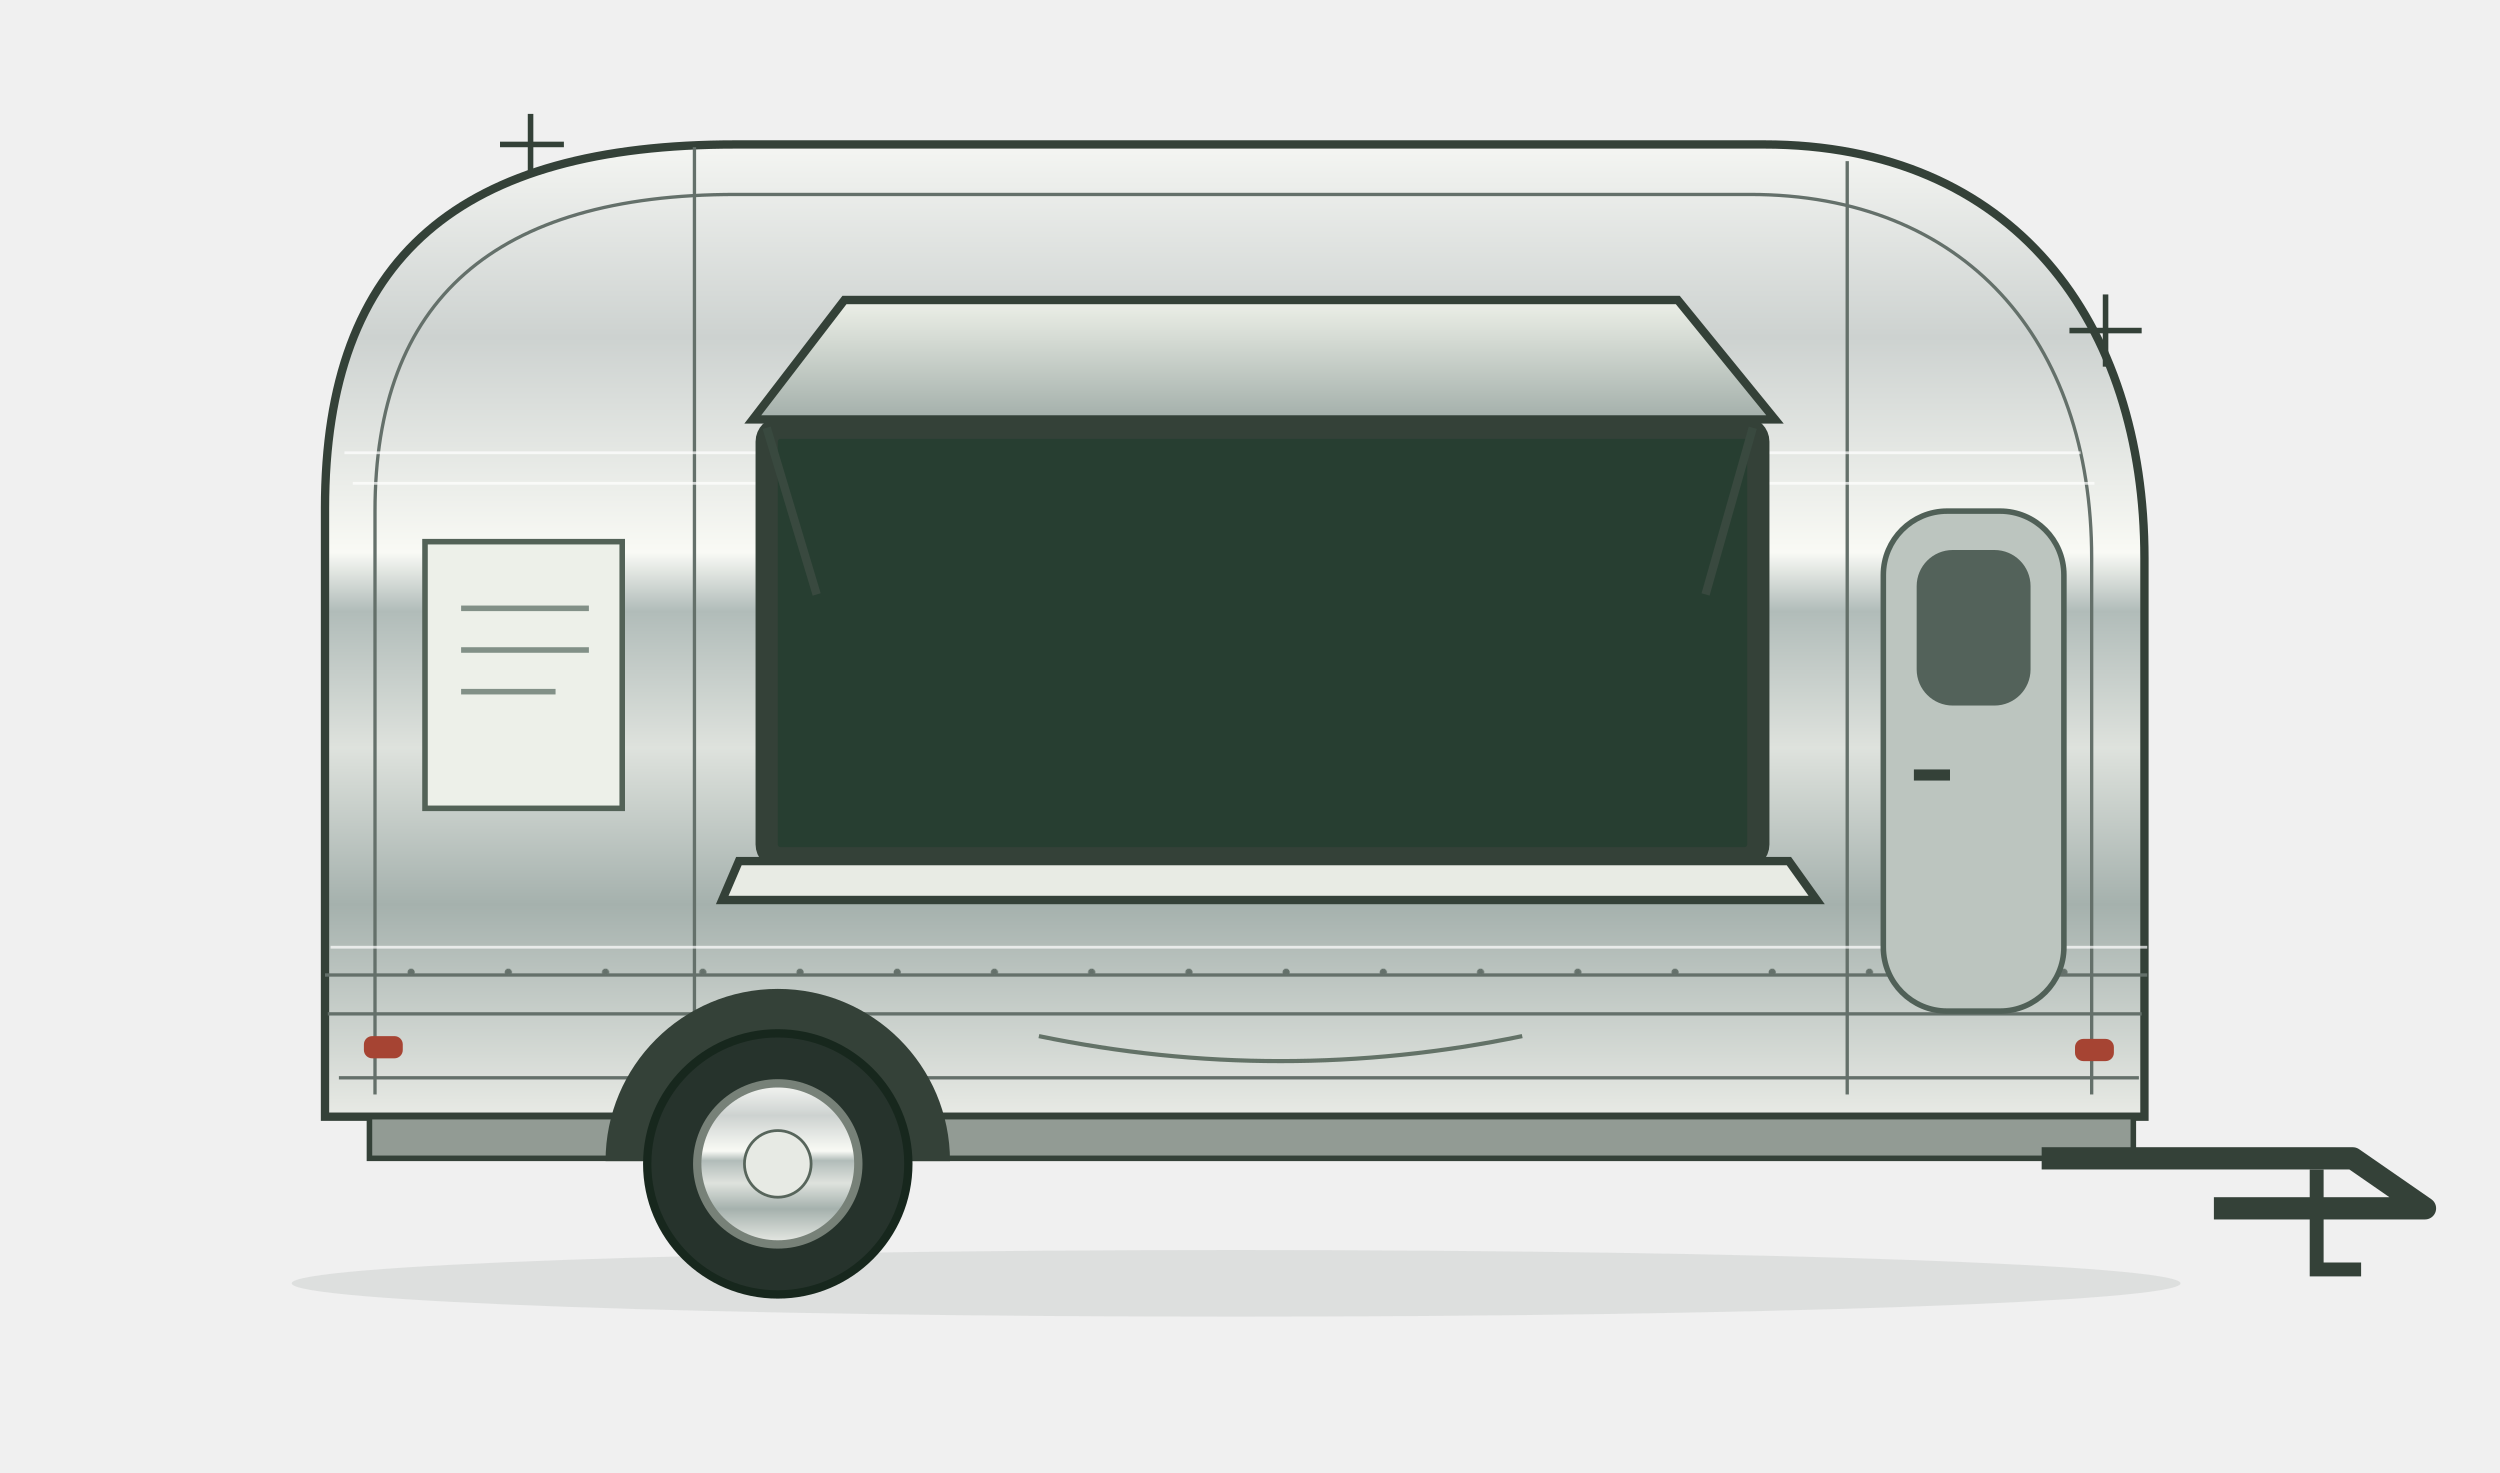
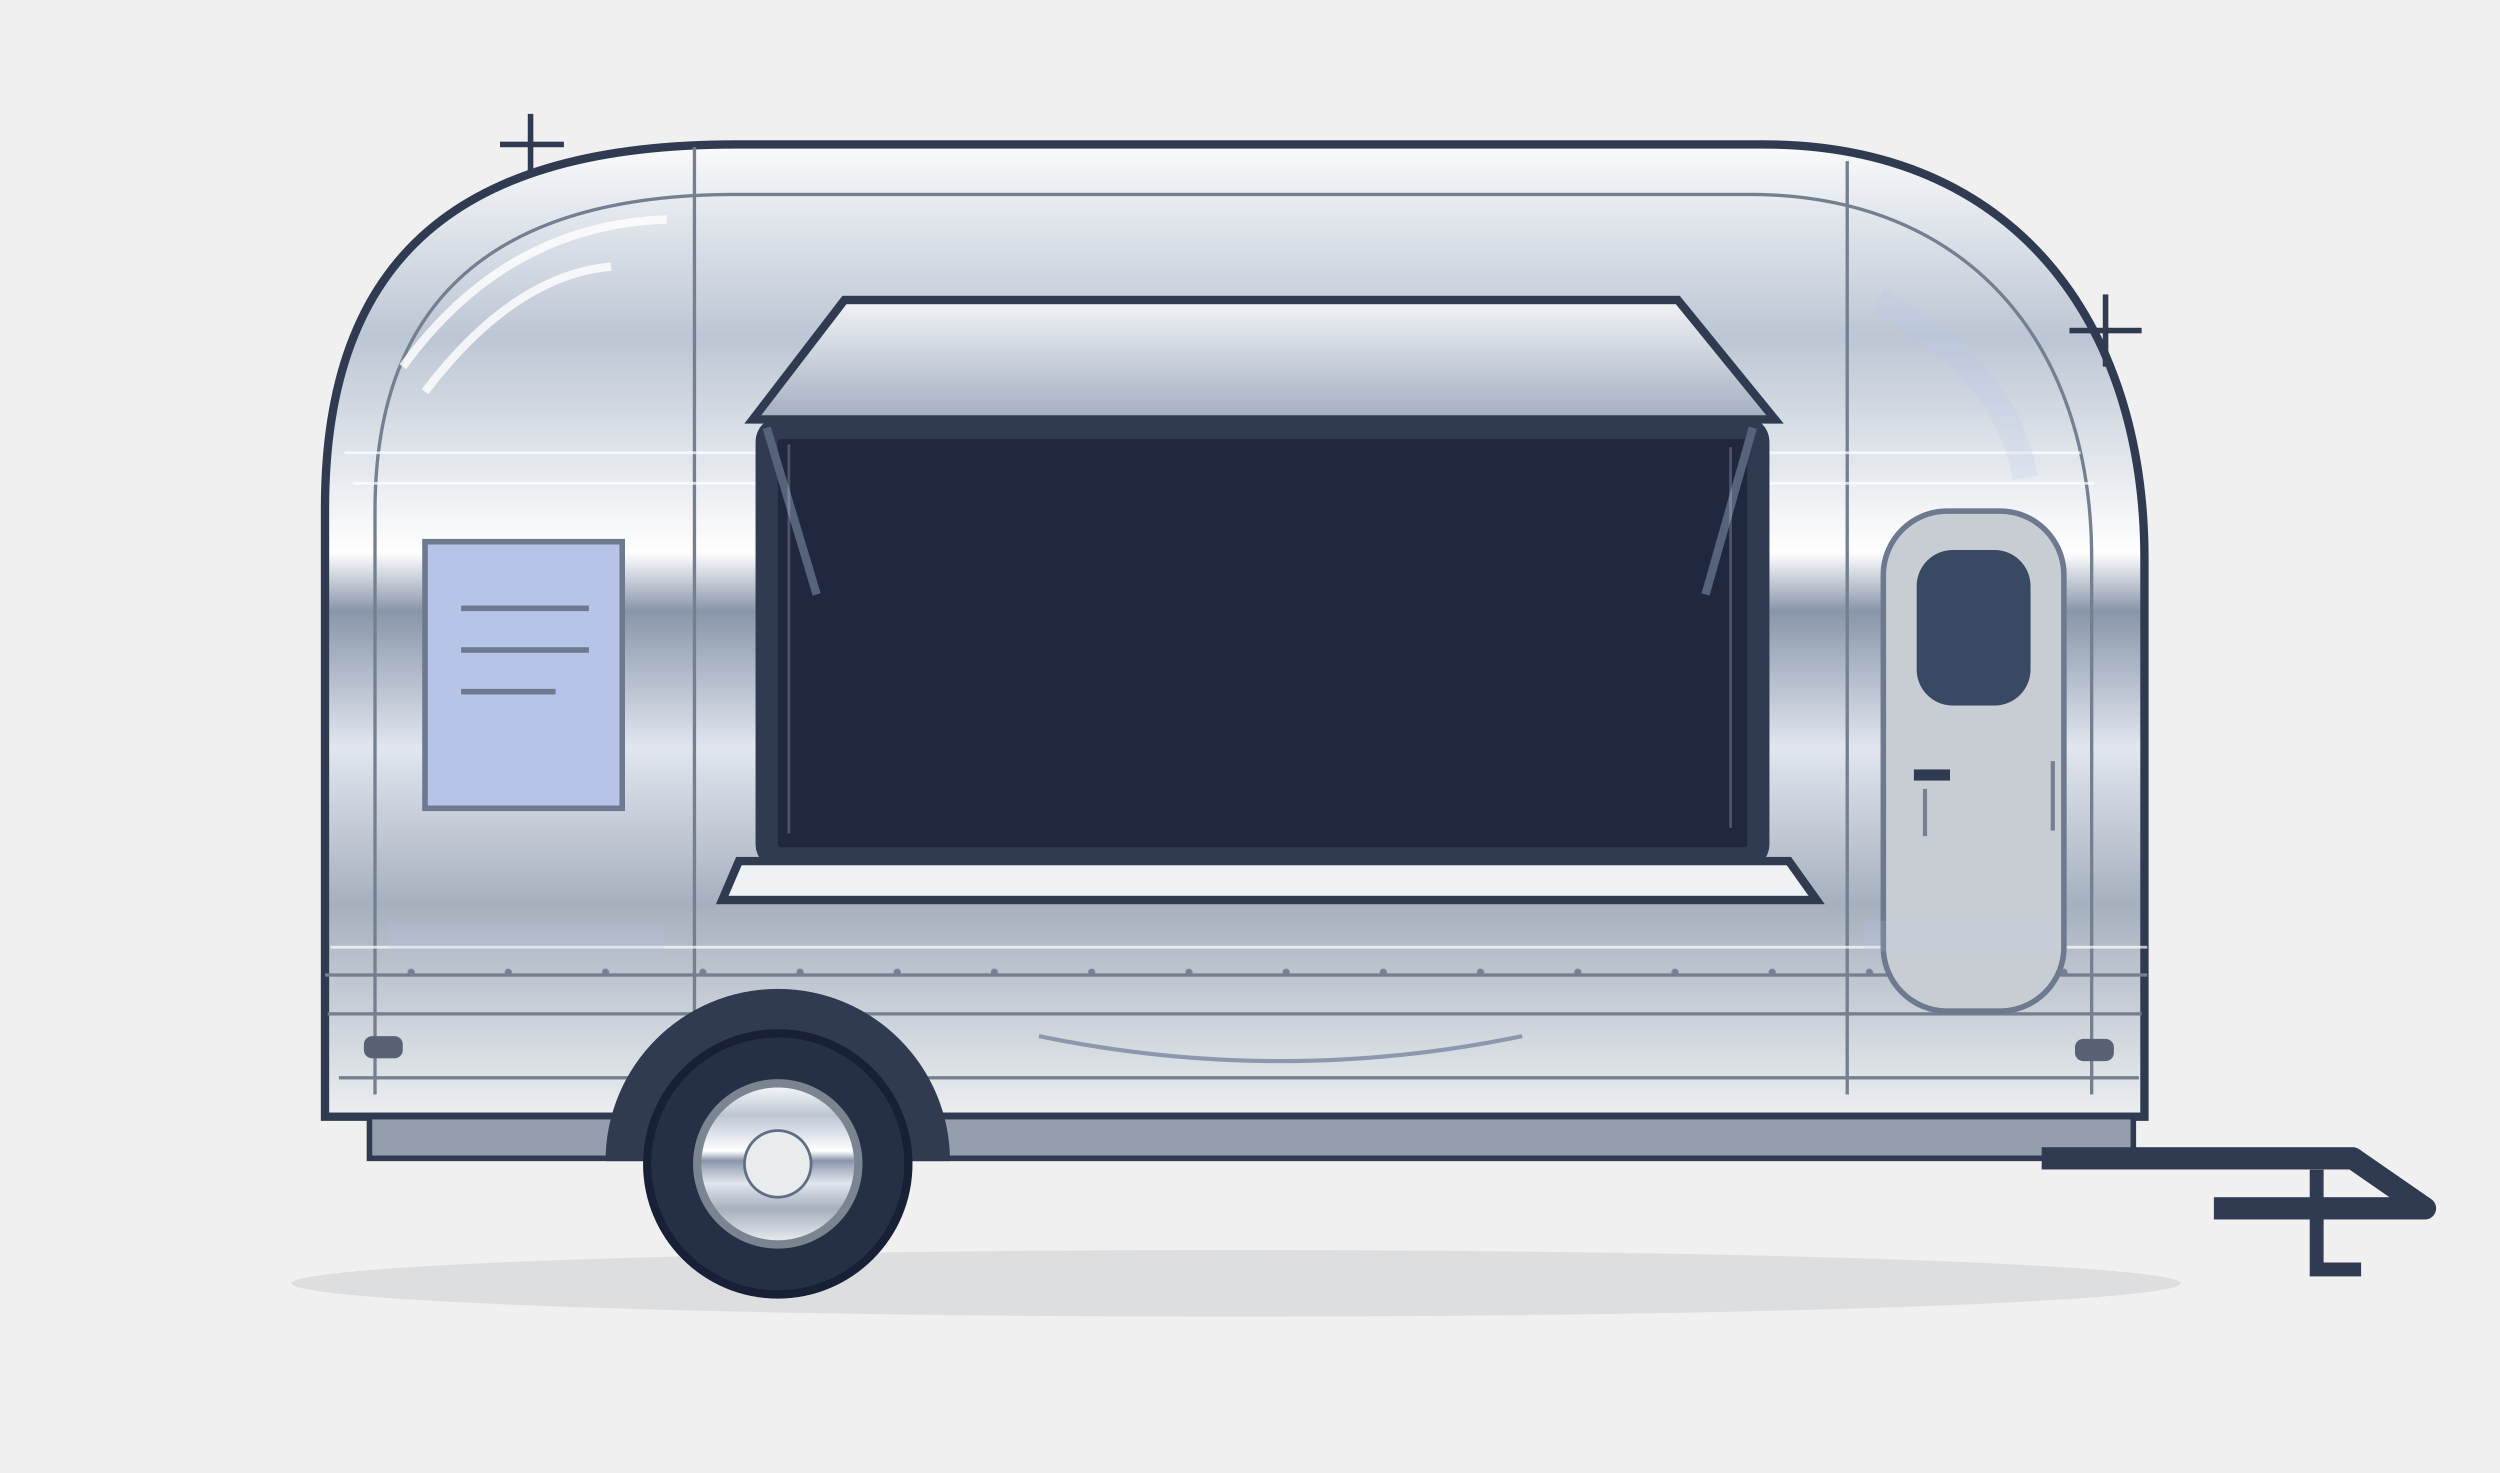
<svg xmlns="http://www.w3.org/2000/svg" viewBox="0 0 900 530" fill="none">
  <defs>
    <linearGradient id="metal" x1="0" y1="0" x2="0" y2="1">
-       <stop stop-color="#f5f6f3" />
-       <stop offset=".2" stop-color="#cdd2d0" />
-       <stop offset=".42" stop-color="#f9faf5" />
-       <stop offset=".48" stop-color="#b1bcb9" />
-       <stop offset=".62" stop-color="#dee2dd" />
-       <stop offset=".78" stop-color="#a5b1ad" />
-       <stop offset="1" stop-color="#e9ebe6" />
+       <stop stop-color="#fafbfc" />
+       <stop offset=".2" stop-color="#bcc6d4" />
+       <stop offset=".42" stop-color="#ffffff" />
+       <stop offset=".48" stop-color="#8996aa" />
+       <stop offset=".62" stop-color="#e1e6ef" />
+       <stop offset=".78" stop-color="#a6b0be" />
+       <stop offset="1" stop-color="#edf0f2" />
    </linearGradient>
    <linearGradient id="awning" x2="0" y2="1">
-       <stop stop-color="#edf0e8" />
-       <stop offset="1" stop-color="#a3afaa" />
+       <stop stop-color="#f1f3f6" />
+       <stop offset="1" stop-color="#a3aec1" />
    </linearGradient>
    <pattern id="rivet" width="35" height="20" patternUnits="userSpaceOnUse">
-       <circle cx="8" cy="10" r="1.3" fill="#64706a" />
+       <circle cx="8" cy="10" r="1.3" fill="#747f90" />
    </pattern>
  </defs>
-   <ellipse cx="445" cy="462" rx="340" ry="12" fill="#25362e" opacity=".09" />
-   <path d="M117 396V183C117 92 166 52 265 52H635C725 52 772 116 772 201V402H117Z" fill="url(#metal)" stroke="#344138" stroke-width="3" />
-   <path d="M135 394V184C135 108 178 70 265 70H630C707 70 753 122 753 201V394M117 351H773M118 365H771M122 388H770M250 53V394M665 58V394" stroke="#64706a" stroke-width="1.2" />
+   <ellipse cx="445" cy="462" rx="340" ry="12" fill="#20283f" opacity=".09" />
+   <path d="M117 396V183C117 92 166 52 265 52H635C725 52 772 116 772 201V402H117Z" fill="url(#metal)" stroke="#303b51" stroke-width="3" />
+   <path d="M135 394V184C135 108 178 70 265 70H630C707 70 753 122 753 201V394M117 351H773M118 365H771M122 388H770M250 53V394M665 58V394" stroke="#747f90" stroke-width="1.2" />
  <path d="M124 163H749M127 174H754M119 341H773" stroke="#fff" opacity=".7" />
  <path d="M124 348H770V367H124Z" fill="url(#rivet)" />
-   <path d="M133 402H768V417H133Z" fill="#929b94" stroke="#344138" stroke-width="2" />
-   <path d="M735 417H847L873 435H797" stroke="#344138" stroke-width="8" stroke-linejoin="round" />
-   <path d="M834 421V457H850" stroke="#344138" stroke-width="5" />
-   <path d="M218 418A62 62 0 0 1 342 418" fill="#344138" />
-   <circle cx="280" cy="419" r="47" fill="#26332c" stroke="#17271d" stroke-width="3" />
-   <circle cx="280" cy="419" r="29" fill="url(#metal)" stroke="#778178" stroke-width="3" />
-   <circle cx="280" cy="419" r="12" fill="#e7eae4" stroke="#57655b" />
-   <rect x="678" y="184" width="65" height="180" rx="23" fill="#bcc5bf" stroke="#506057" stroke-width="2" />
-   <rect x="690" y="198" width="41" height="56" rx="13" fill="#53625a" />
-   <path d="M689 279H702" stroke="#344138" stroke-width="4" />
-   <rect x="276" y="154" width="357" height="155" rx="5" fill="#273e31" stroke="#344138" stroke-width="8" />
-   <path d="M271 151L304 108H604L639 151Z" fill="url(#awning)" stroke="#344138" stroke-width="3" />
-   <path d="M276 154L294 214M631 154L614 214" stroke="#39493f" stroke-width="3" />
-   <path d="M266 310H644L654 324H260Z" fill="#e8ebe4" stroke="#344138" stroke-width="3" />
-   <path d="M153 195H224V291H153Z" fill="#edf0e9" stroke="#536257" stroke-width="2" />
-   <path d="M166 219H212M166 234H212M166 249H200" stroke="#829087" stroke-width="2" />
-   <rect x="131" y="373" width="14" height="8" rx="3" fill="#a64433" />
-   <rect x="747" y="374" width="14" height="8" rx="3" fill="#a64433" />
-   <path d="M374 373Q461 391 548 373" stroke="#637267" stroke-width="1.5" />
-   <path d="M191 41V63M180 52H203M758 106V132M745 119H771" stroke="#344138" stroke-width="2" />
+   <path d="M133 402H768V417H133Z" fill="#959ead" stroke="#303b51" stroke-width="2" />
+   <path d="M735 417H847L873 435H797" stroke="#303b51" stroke-width="8" stroke-linejoin="round" />
+   <path d="M834 421V457H850" stroke="#303b51" stroke-width="5" />
+   <path d="M218 418A62 62 0 0 1 342 418" fill="#303b51" />
+   <circle cx="280" cy="419" r="47" fill="#253047" stroke="#182037" stroke-width="3" />
+   <circle cx="280" cy="419" r="29" fill="url(#metal)" stroke="#7b8592" stroke-width="3" />
+   <circle cx="280" cy="419" r="12" fill="#e9eced" stroke="#606e85" />
+   <rect x="678" y="184" width="65" height="180" rx="23" fill="#c8cdd3" stroke="#6c798e" stroke-width="2" />
+   <rect x="690" y="198" width="41" height="56" rx="13" fill="#394863" />
+   <path d="M689 279H702" stroke="#303b51" stroke-width="4" />
+   <rect x="276" y="154" width="357" height="155" rx="5" fill="#20283f" stroke="#303b51" stroke-width="8" />
+   <path d="M271 151L304 108H604L639 151Z" fill="url(#awning)" stroke="#303b51" stroke-width="3" />
+   <path d="M276 154L294 214M631 154L614 214" stroke="#56637b" stroke-width="3" />
+   <path d="M266 310H644L654 324H260Z" fill="#eff2f5" stroke="#303b51" stroke-width="3" />
+   <path d="M153 195H224V291H153Z" fill="#b7c4e8" stroke="#6c798e" stroke-width="2" />
+   <path d="M166 219H212M166 234H212M166 249H200" stroke="#6c798e" stroke-width="2" />
+   <rect x="131" y="373" width="14" height="8" rx="3" fill="#596175" />
+   <rect x="747" y="374" width="14" height="8" rx="3" fill="#596175" />
+   <path d="M374 373Q461 391 548 373" stroke="#8b98ae" stroke-width="1.5" />
+   <path d="M191 41V63M180 52H203M758 106V132M745 119H771" stroke="#303b51" stroke-width="2" />
+   <path d="M145 132Q182 81 240 79M153 141Q185 99 220 96" stroke="#fff" stroke-width="3" opacity=".8" />
+   <path d="M676 108Q723 134 729 172" stroke="#b7c4e8" stroke-width="9" opacity=".23" />
+   <path d="M140 338H239M671 337H740" stroke="#b7c4e8" stroke-width="11" opacity=".18" />
+   <path d="M284 160V300M623 161V298" stroke="#eff2f5" opacity=".22" />
+   <path d="M693 284V301M739 274V299" stroke="#747f90" stroke-width="1.5" />
</svg>
